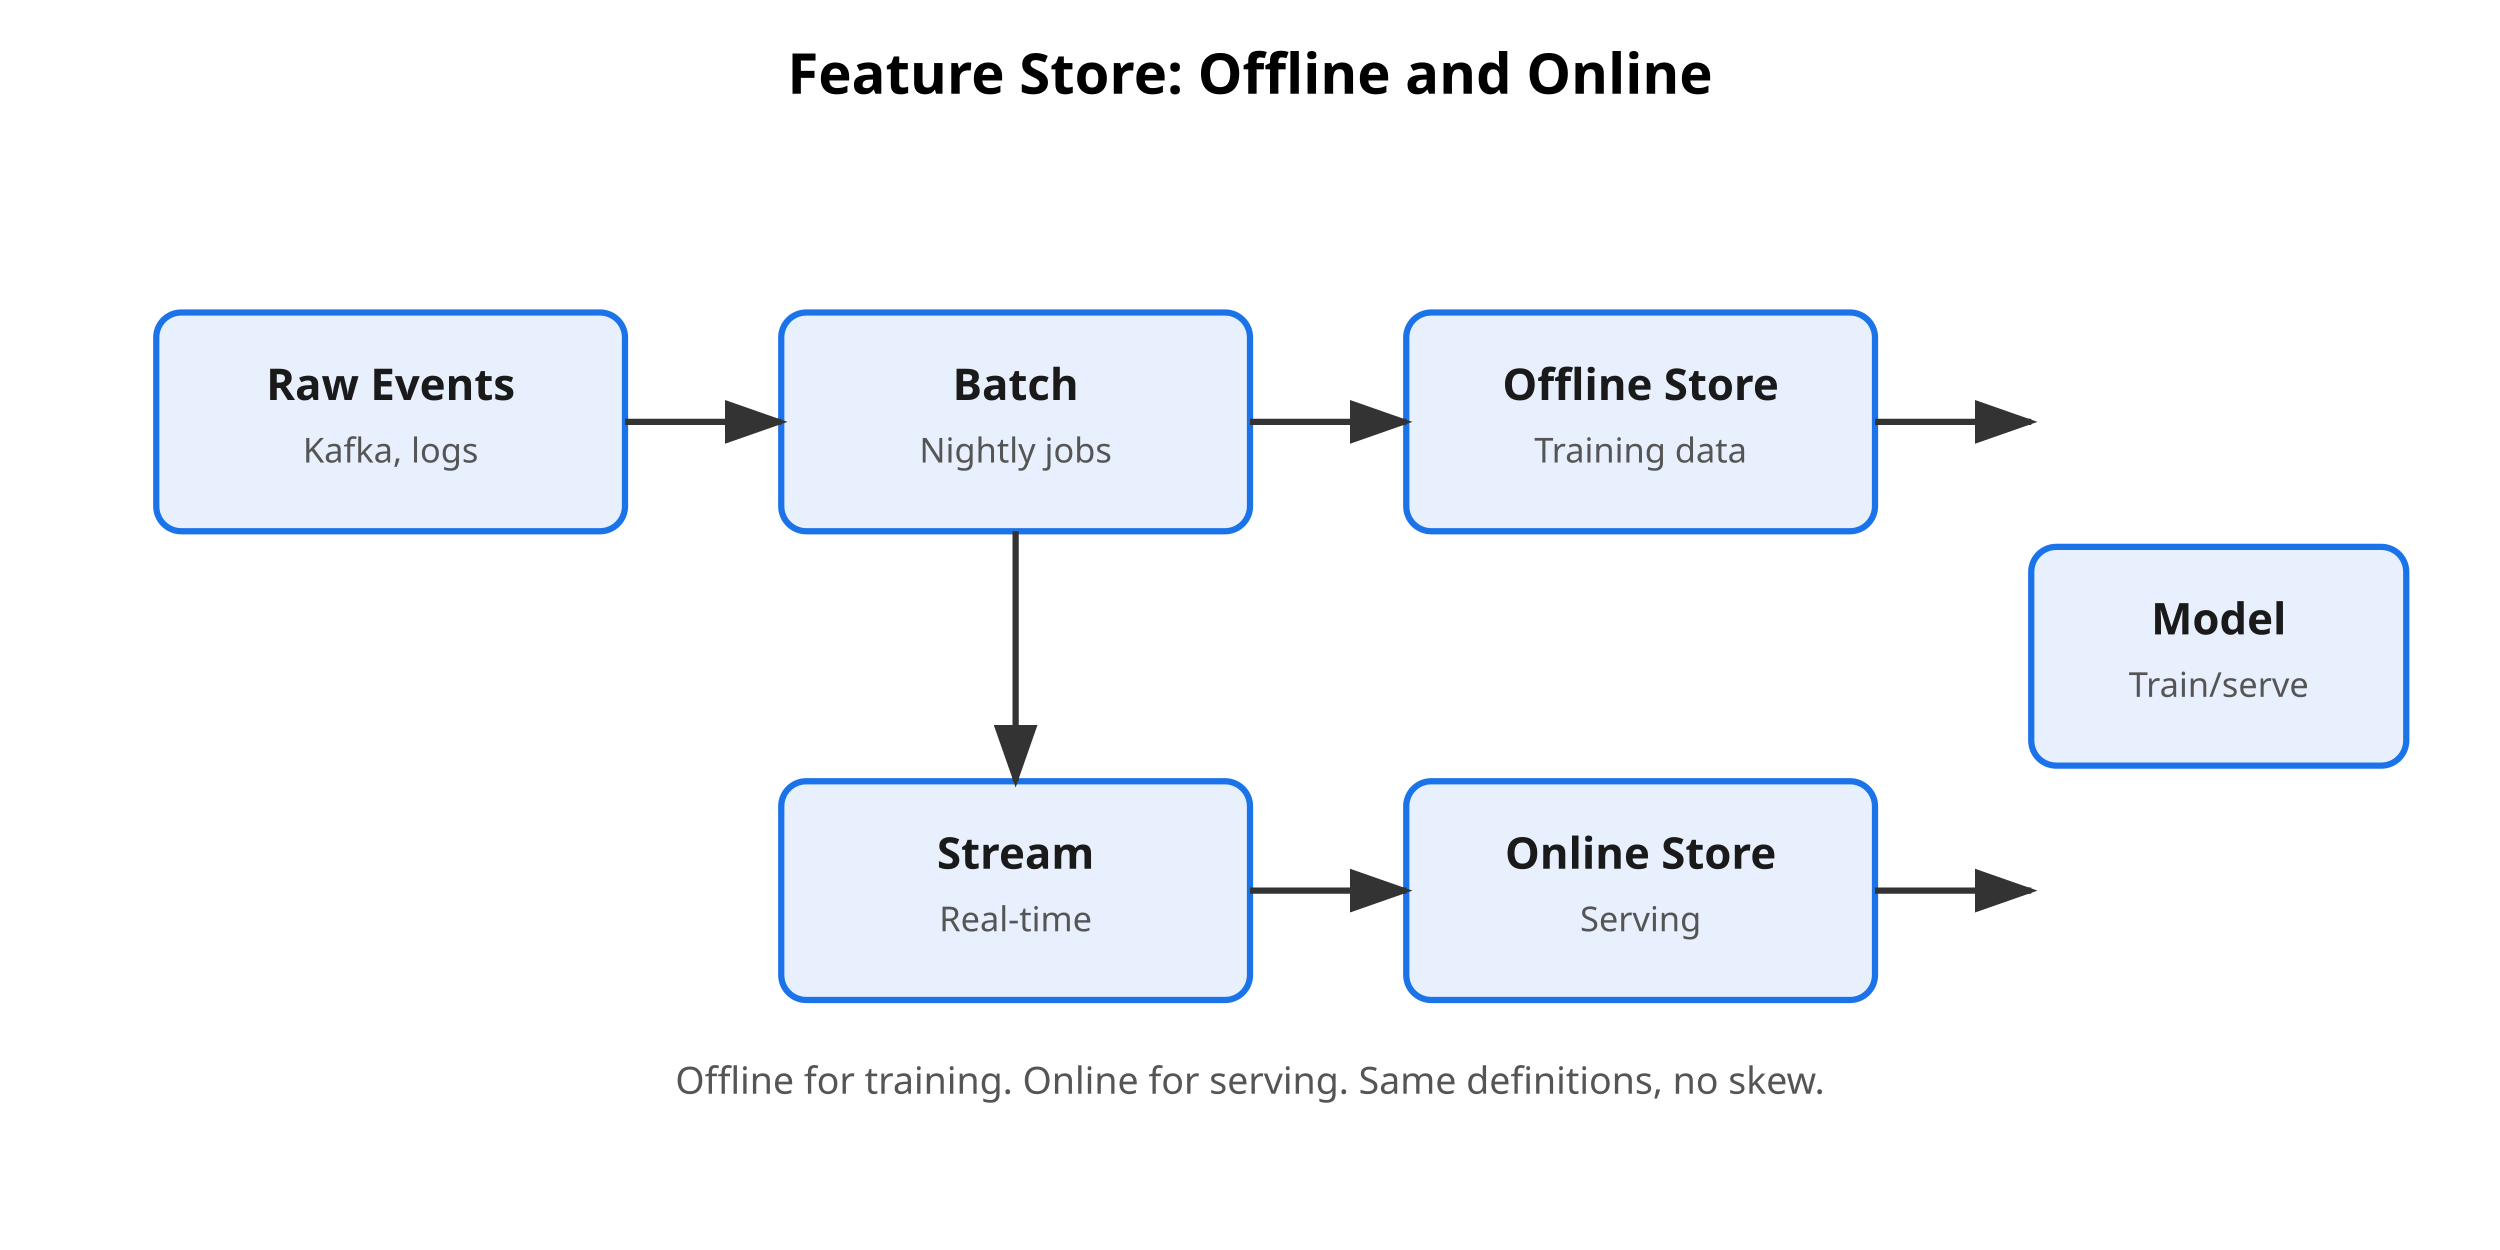
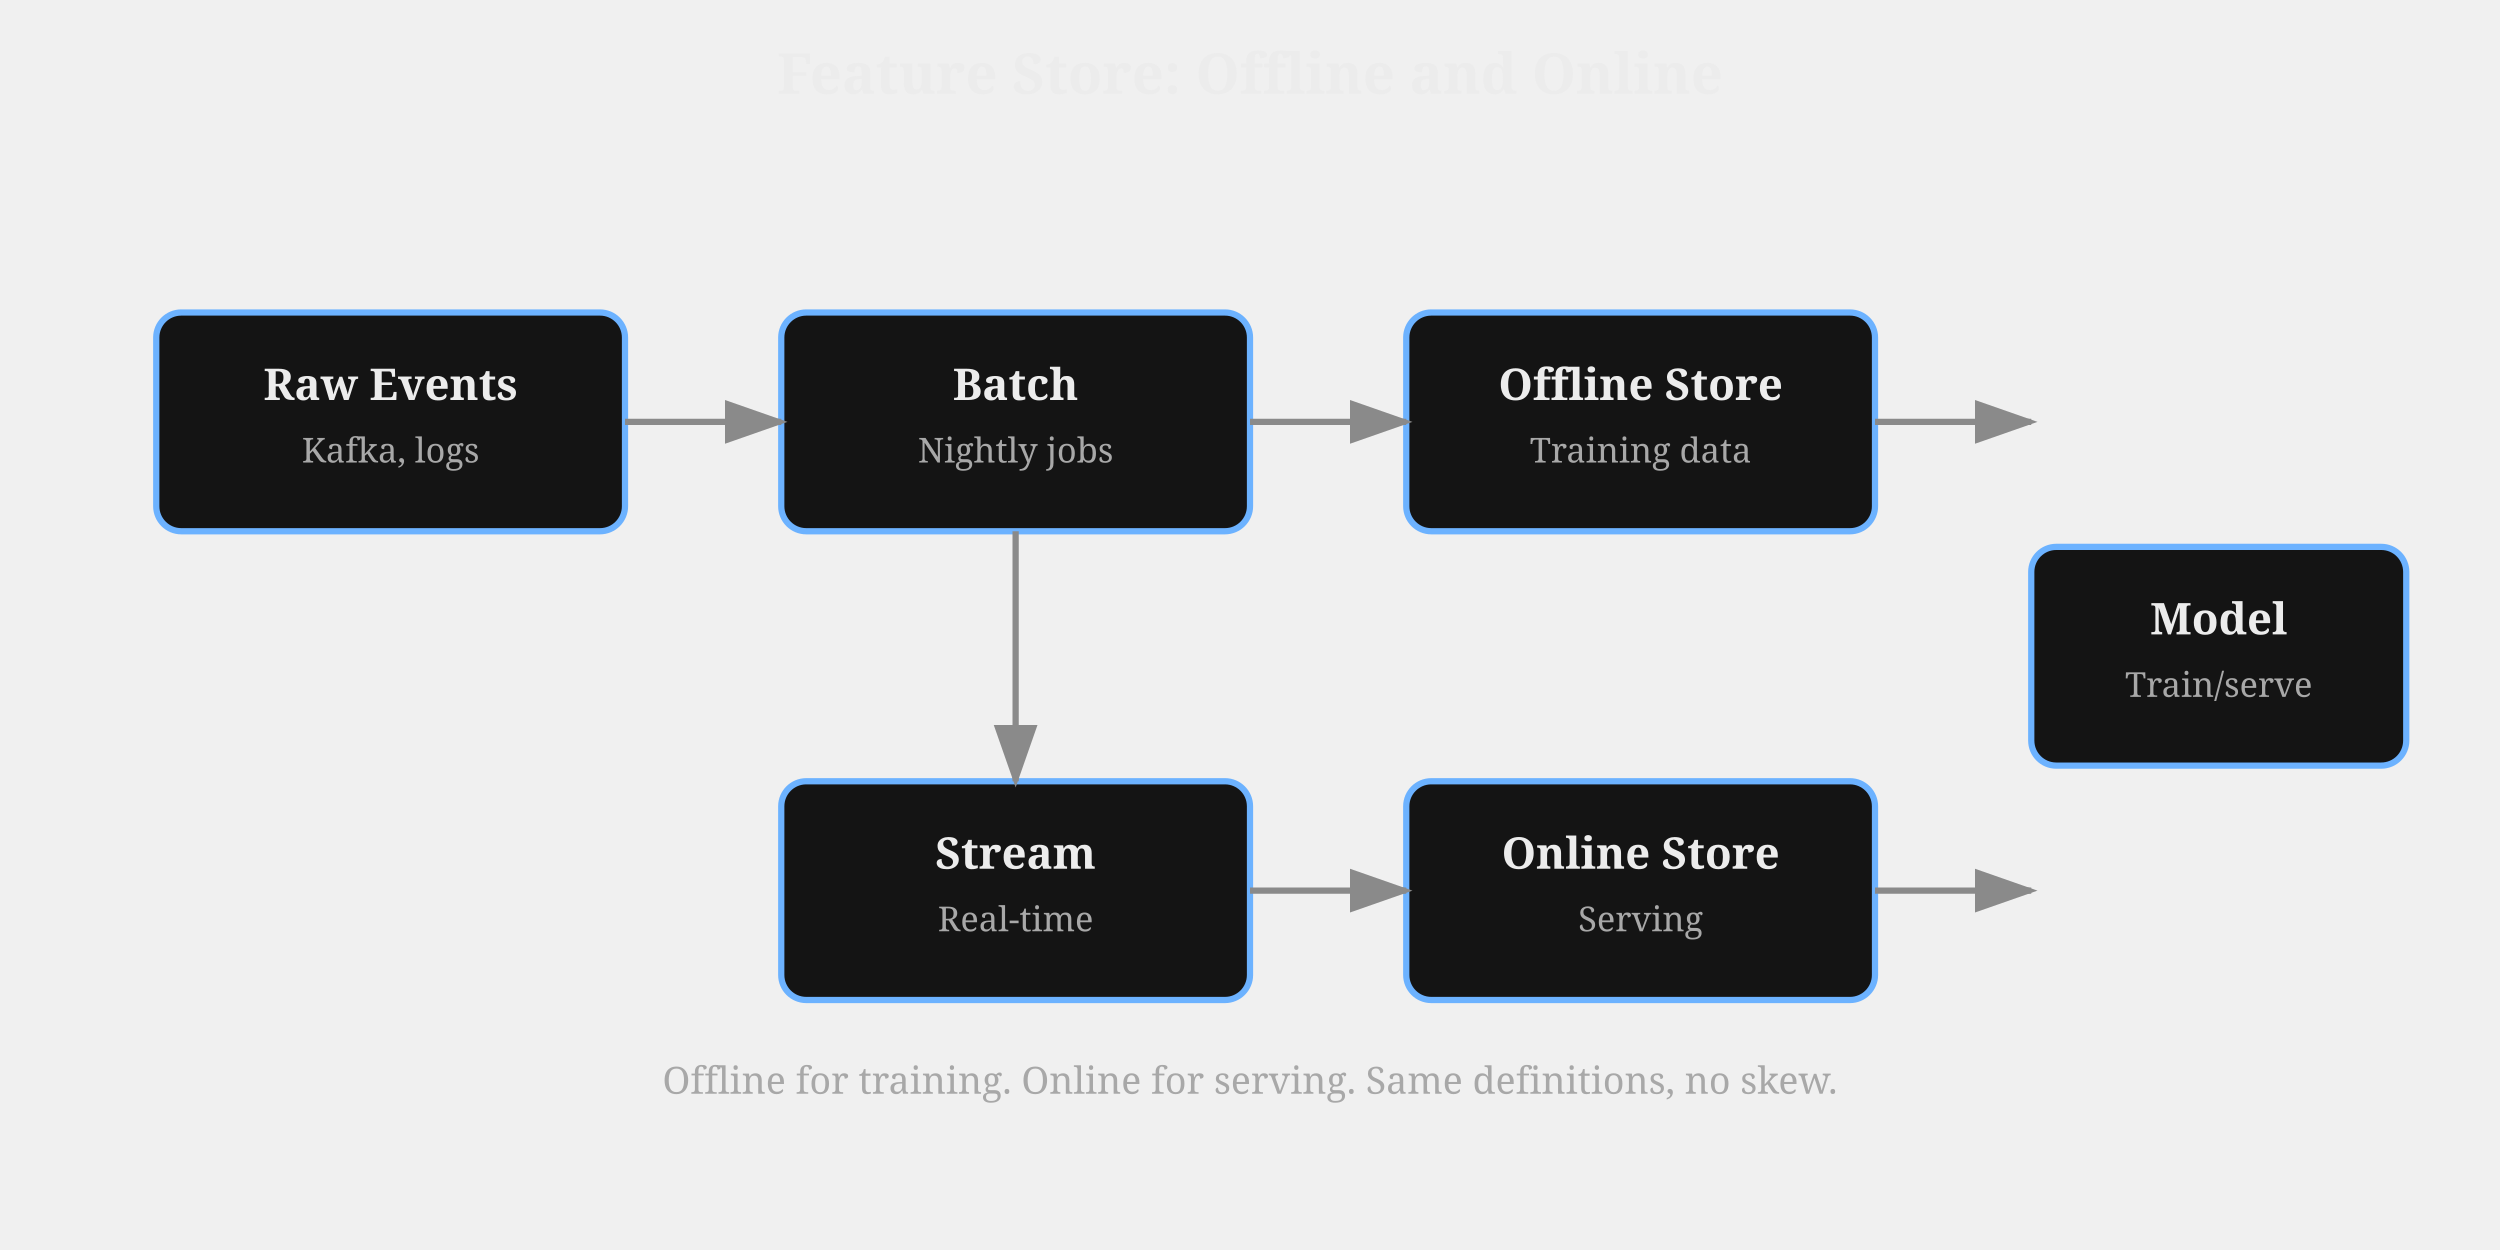
- <svg xmlns="http://www.w3.org/2000/svg" width="800" height="400" viewBox="0 0 800 400" font-family="sans-serif">
-   <rect width="800" height="400" fill="#ffffff" />
+ <svg xmlns="http://www.w3.org/2000/svg" width="800" height="400" viewBox="0 0 800 400" font-family="'Charis SIL',Georgia,serif">
  <defs>
    <marker id="arrowhead" markerWidth="10" markerHeight="7" refX="9" refY="3.5" orient="auto">
-       <polygon points="0 0, 10 3.5, 0 7" fill="#333" />
+       <polygon points="0 0, 10 3.5, 0 7" fill="#8a8a8a" />
    </marker>
  </defs>
-   <text x="400" y="30" text-anchor="middle" font-size="18" font-weight="bold">Feature Store: Offline and Online</text>
-   <rect x="50" y="100" width="150" height="70" rx="8" fill="#e8f0fe" stroke="#1a73e8" stroke-width="2" />
-   <text x="125.0" y="128" text-anchor="middle" font-size="14" font-weight="bold" fill="#1a1a1a">Raw Events</text>
-   <text x="125.0" y="148" text-anchor="middle" font-size="11" fill="#555">Kafka, logs</text>
-   <rect x="250" y="100" width="150" height="70" rx="8" fill="#e8f0fe" stroke="#1a73e8" stroke-width="2" />
-   <text x="325.0" y="128" text-anchor="middle" font-size="14" font-weight="bold" fill="#1a1a1a">Batch</text>
-   <text x="325.0" y="148" text-anchor="middle" font-size="11" fill="#555">Nightly jobs</text>
-   <rect x="450" y="100" width="150" height="70" rx="8" fill="#e8f0fe" stroke="#1a73e8" stroke-width="2" />
-   <text x="525.0" y="128" text-anchor="middle" font-size="14" font-weight="bold" fill="#1a1a1a">Offline Store</text>
-   <text x="525.0" y="148" text-anchor="middle" font-size="11" fill="#555">Training data</text>
-   <rect x="250" y="250" width="150" height="70" rx="8" fill="#e8f0fe" stroke="#1a73e8" stroke-width="2" />
-   <text x="325.0" y="278" text-anchor="middle" font-size="14" font-weight="bold" fill="#1a1a1a">Stream</text>
-   <text x="325.0" y="298" text-anchor="middle" font-size="11" fill="#555">Real-time</text>
-   <rect x="450" y="250" width="150" height="70" rx="8" fill="#e8f0fe" stroke="#1a73e8" stroke-width="2" />
-   <text x="525.0" y="278" text-anchor="middle" font-size="14" font-weight="bold" fill="#1a1a1a">Online Store</text>
-   <text x="525.0" y="298" text-anchor="middle" font-size="11" fill="#555">Serving</text>
-   <rect x="650" y="175" width="120" height="70" rx="8" fill="#e8f0fe" stroke="#1a73e8" stroke-width="2" />
-   <text x="710.0" y="203" text-anchor="middle" font-size="14" font-weight="bold" fill="#1a1a1a">Model</text>
-   <text x="710.0" y="223" text-anchor="middle" font-size="11" fill="#555">Train/serve</text>
-   <line x1="200" y1="135" x2="250" y2="135" stroke="#333" stroke-width="2" marker-end="url(#arrowhead)" />
-   <line x1="400" y1="135" x2="450" y2="135" stroke="#333" stroke-width="2" marker-end="url(#arrowhead)" />
-   <line x1="600" y1="135" x2="650" y2="135" stroke="#333" stroke-width="2" marker-end="url(#arrowhead)" />
-   <line x1="600" y1="285" x2="650" y2="285" stroke="#333" stroke-width="2" marker-end="url(#arrowhead)" />
-   <line x1="400" y1="285" x2="450" y2="285" stroke="#333" stroke-width="2" marker-end="url(#arrowhead)" />
-   <line x1="325" y1="170" x2="325" y2="250" stroke="#333" stroke-width="2" marker-end="url(#arrowhead)" />
-   <text x="400" y="350" text-anchor="middle" font-size="12" fill="#555">Offline for training. Online for serving. Same definitions, no skew.</text>
+   <text x="400" y="30" text-anchor="middle" font-size="18" font-weight="bold" style="fill:#ececec">Feature Store: Offline and Online</text>
+   <rect x="50" y="100" width="150" height="70" rx="8" fill="#141414" stroke="#6cb2ff" stroke-width="2" />
+   <text x="125.0" y="128" text-anchor="middle" font-size="14" font-weight="bold" fill="#ececec">Raw Events</text>
+   <text x="125.0" y="148" text-anchor="middle" font-size="11" fill="#a8a8a8">Kafka, logs</text>
+   <rect x="250" y="100" width="150" height="70" rx="8" fill="#141414" stroke="#6cb2ff" stroke-width="2" />
+   <text x="325.0" y="128" text-anchor="middle" font-size="14" font-weight="bold" fill="#ececec">Batch</text>
+   <text x="325.0" y="148" text-anchor="middle" font-size="11" fill="#a8a8a8">Nightly jobs</text>
+   <rect x="450" y="100" width="150" height="70" rx="8" fill="#141414" stroke="#6cb2ff" stroke-width="2" />
+   <text x="525.0" y="128" text-anchor="middle" font-size="14" font-weight="bold" fill="#ececec">Offline Store</text>
+   <text x="525.0" y="148" text-anchor="middle" font-size="11" fill="#a8a8a8">Training data</text>
+   <rect x="250" y="250" width="150" height="70" rx="8" fill="#141414" stroke="#6cb2ff" stroke-width="2" />
+   <text x="325.0" y="278" text-anchor="middle" font-size="14" font-weight="bold" fill="#ececec">Stream</text>
+   <text x="325.0" y="298" text-anchor="middle" font-size="11" fill="#a8a8a8">Real-time</text>
+   <rect x="450" y="250" width="150" height="70" rx="8" fill="#141414" stroke="#6cb2ff" stroke-width="2" />
+   <text x="525.0" y="278" text-anchor="middle" font-size="14" font-weight="bold" fill="#ececec">Online Store</text>
+   <text x="525.0" y="298" text-anchor="middle" font-size="11" fill="#a8a8a8">Serving</text>
+   <rect x="650" y="175" width="120" height="70" rx="8" fill="#141414" stroke="#6cb2ff" stroke-width="2" />
+   <text x="710.0" y="203" text-anchor="middle" font-size="14" font-weight="bold" fill="#ececec">Model</text>
+   <text x="710.0" y="223" text-anchor="middle" font-size="11" fill="#a8a8a8">Train/serve</text>
+   <line x1="200" y1="135" x2="250" y2="135" stroke="#8a8a8a" stroke-width="2" marker-end="url(#arrowhead)" />
+   <line x1="400" y1="135" x2="450" y2="135" stroke="#8a8a8a" stroke-width="2" marker-end="url(#arrowhead)" />
+   <line x1="600" y1="135" x2="650" y2="135" stroke="#8a8a8a" stroke-width="2" marker-end="url(#arrowhead)" />
+   <line x1="600" y1="285" x2="650" y2="285" stroke="#8a8a8a" stroke-width="2" marker-end="url(#arrowhead)" />
+   <line x1="400" y1="285" x2="450" y2="285" stroke="#8a8a8a" stroke-width="2" marker-end="url(#arrowhead)" />
+   <line x1="325" y1="170" x2="325" y2="250" stroke="#8a8a8a" stroke-width="2" marker-end="url(#arrowhead)" />
+   <text x="400" y="350" text-anchor="middle" font-size="12" fill="#a8a8a8">Offline for training. Online for serving. Same definitions, no skew.</text>
</svg>
